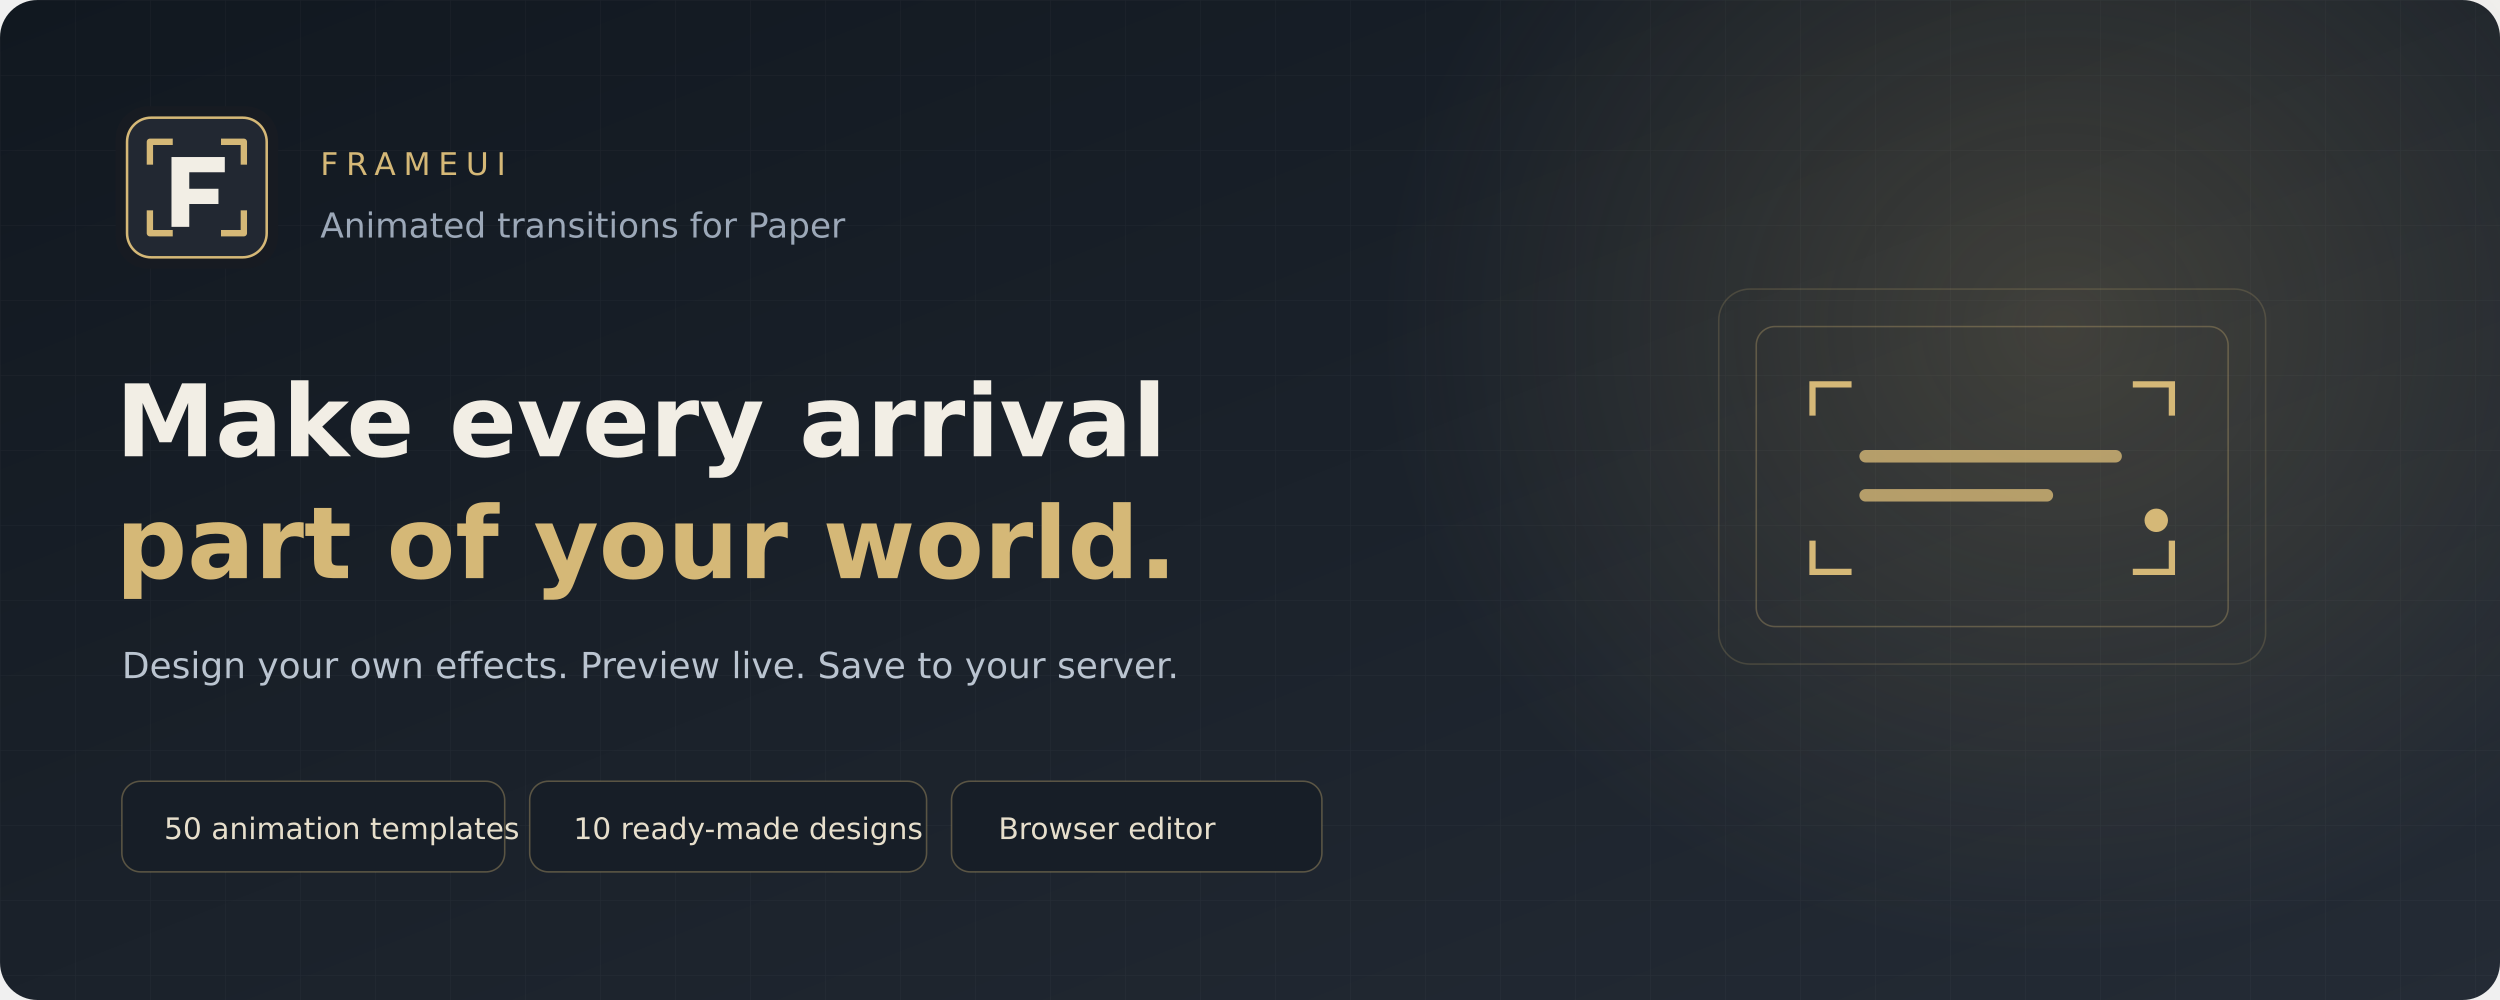
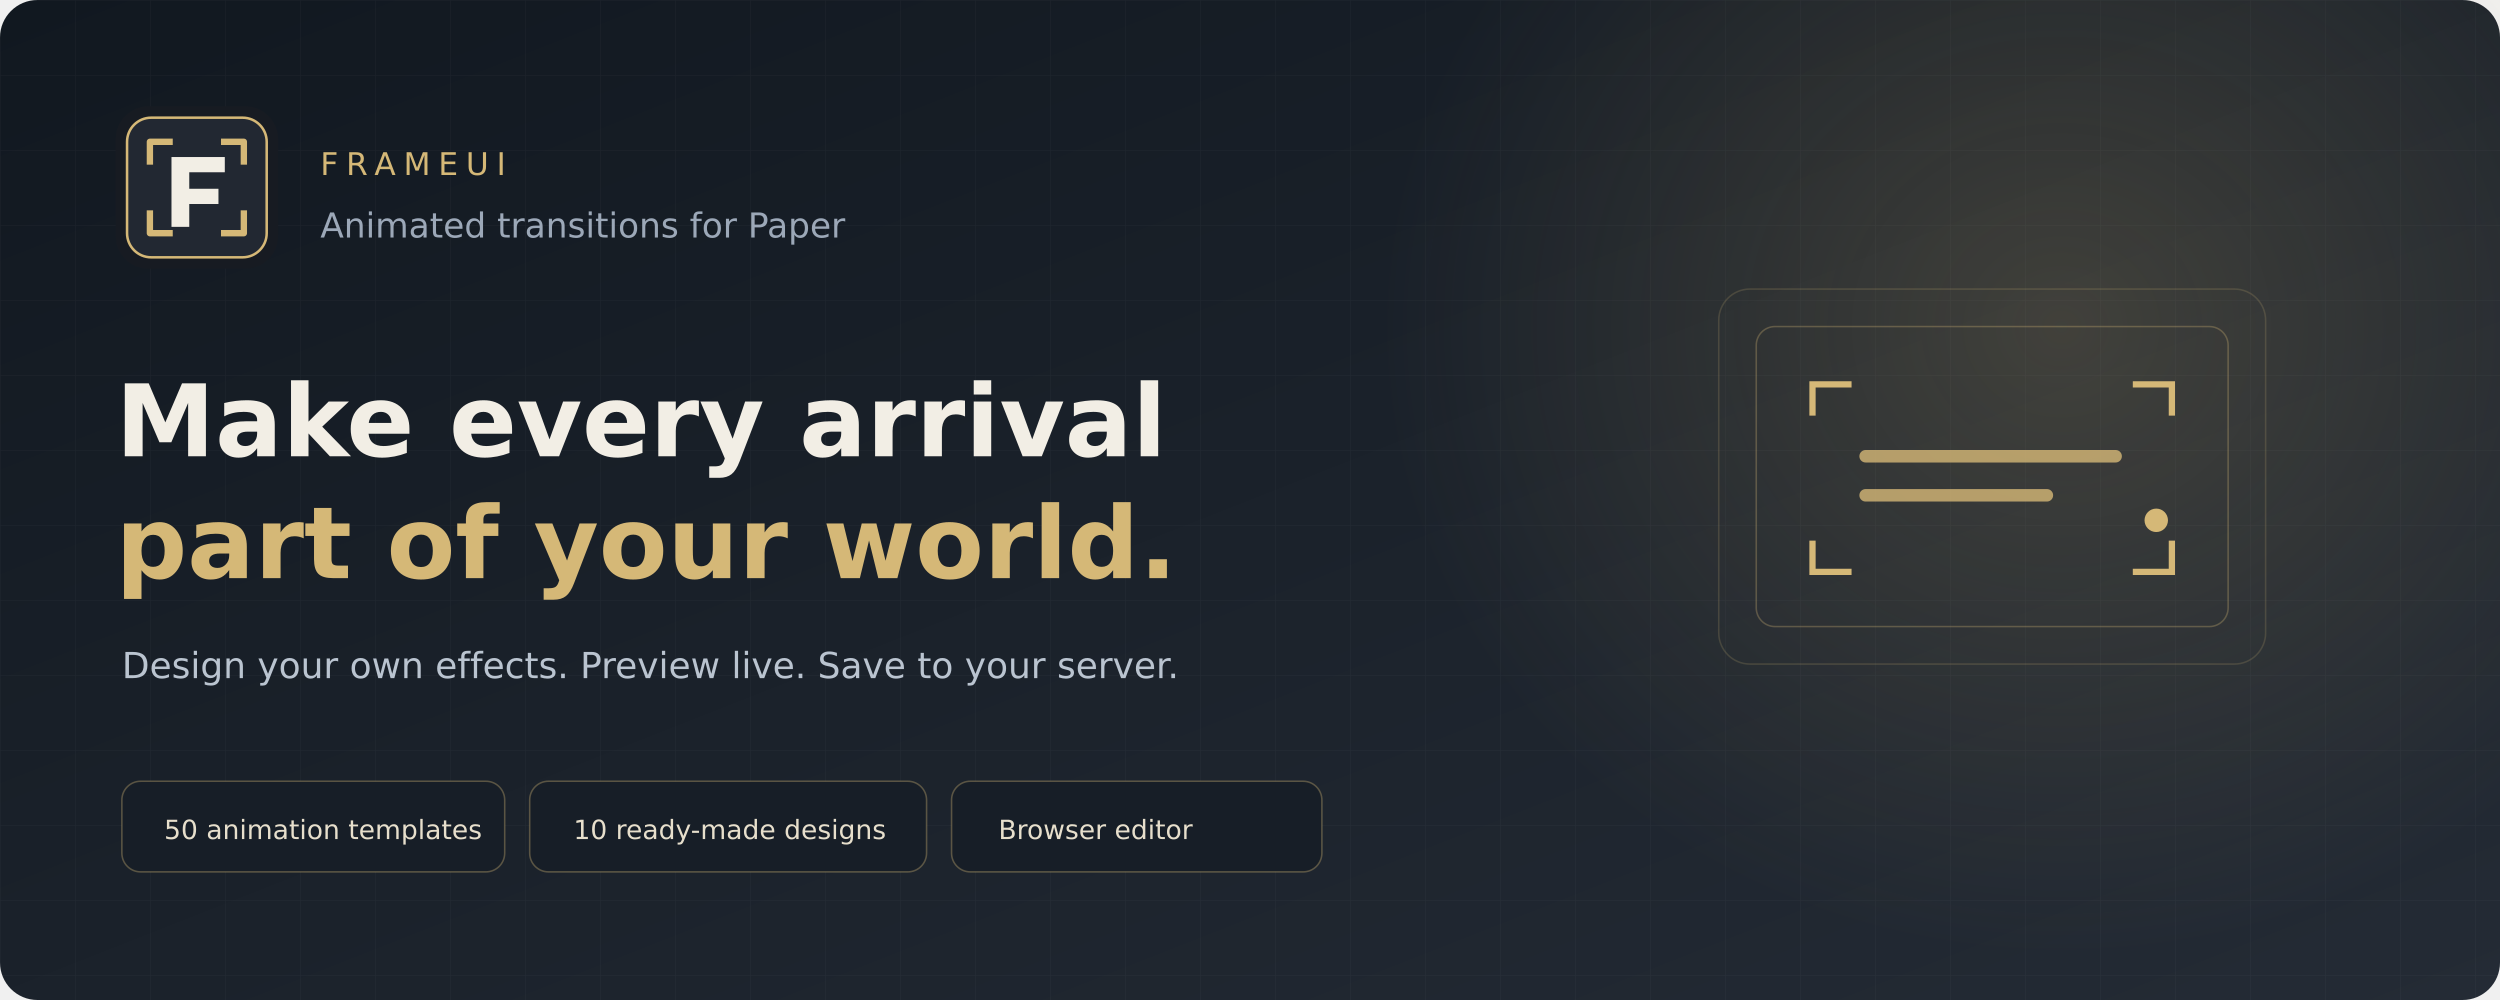
<svg xmlns="http://www.w3.org/2000/svg" width="1600" height="640" viewBox="0 0 1600 640">
  <defs>
    <linearGradient id="bg" x2="1" y2="1">
      <stop stop-color="#111820" />
      <stop offset="1" stop-color="#242b35" />
    </linearGradient>
    <radialGradient id="glow">
      <stop stop-color="#d5b877" stop-opacity=".2" />
      <stop offset="1" stop-color="#d5b877" stop-opacity="0" />
    </radialGradient>
    <pattern id="grid" width="48" height="48" patternUnits="userSpaceOnUse">
      <path d="M48 0H0V48" fill="none" stroke="#ffffff" stroke-opacity=".035" />
    </pattern>
  </defs>
  <rect width="1600" height="640" rx="24" fill="url(#bg)" />
  <rect width="1600" height="640" rx="24" fill="url(#grid)" />
  <ellipse cx="1320" cy="210" rx="440" ry="400" fill="url(#glow)" />
  <svg x="74" y="68" width="104" height="104" viewBox="0 0 128 128">
    <rect width="128" height="128" rx="26" fill="#171b22" />
    <rect x="9" y="9" width="110" height="110" rx="19" fill="#222832" stroke="#d5b877" stroke-width="2" />
    <path d="M27 46V28h18M83 28h18v18M101 82v18H83M45 100H27V82" fill="none" stroke="#d5b877" stroke-width="5" stroke-linejoin="round" />
    <path d="M44 40h42v12H58v13h23v12H58v18H44z" fill="#f2eee5" />
  </svg>
  <g font-family="Verdana,DejaVu Sans,sans-serif">
    <text x="205" y="112" fill="#d5b877" font-size="20" letter-spacing="5">FRAMEUI</text>
    <text x="205" y="152" fill="#9ca8b8" font-size="22">Animated transitions for Paper</text>
    <text x="74" y="292" fill="#f2eee5" font-size="64" font-weight="bold">Make every arrival</text>
    <text x="74" y="370" fill="#d5b877" font-size="64" font-weight="bold">part of your world.</text>
    <text x="78" y="434" fill="#bac4d0" font-size="23">Design your own effects. Preview live. Save to your server.</text>
    <g fill="#171e27" stroke="#d5b877" stroke-opacity=".35">
      <rect x="78" y="500" width="245" height="58" rx="12" />
      <rect x="339" y="500" width="254" height="58" rx="12" />
      <rect x="609" y="500" width="237" height="58" rx="12" />
    </g>
-     <g fill="#e7dfcc" font-size="19">
+     <g fill="#e7dfcc" font-size="17">
      <text x="105" y="537">50 animation templates</text>
      <text x="367" y="537">10 ready-made designs</text>
      <text x="639" y="537">Browser editor</text>
    </g>
    <g fill="none" stroke="#d5b877">
      <rect x="1100" y="185" width="350" height="240" rx="20" stroke-opacity=".18" />
      <rect x="1124" y="209" width="302" height="192" rx="12" stroke-opacity=".3" />
      <path d="M1160 266v-20h25m180 0h25v20m0 80v20h-25m-180 0h-25v-20" stroke-width="4" />
      <path d="M1194 292h160m-160 25h116" stroke-width="8" stroke-linecap="round" stroke-opacity=".8" />
      <circle cx="1380" cy="333" r="7" fill="#d5b877" />
    </g>
  </g>
</svg>
